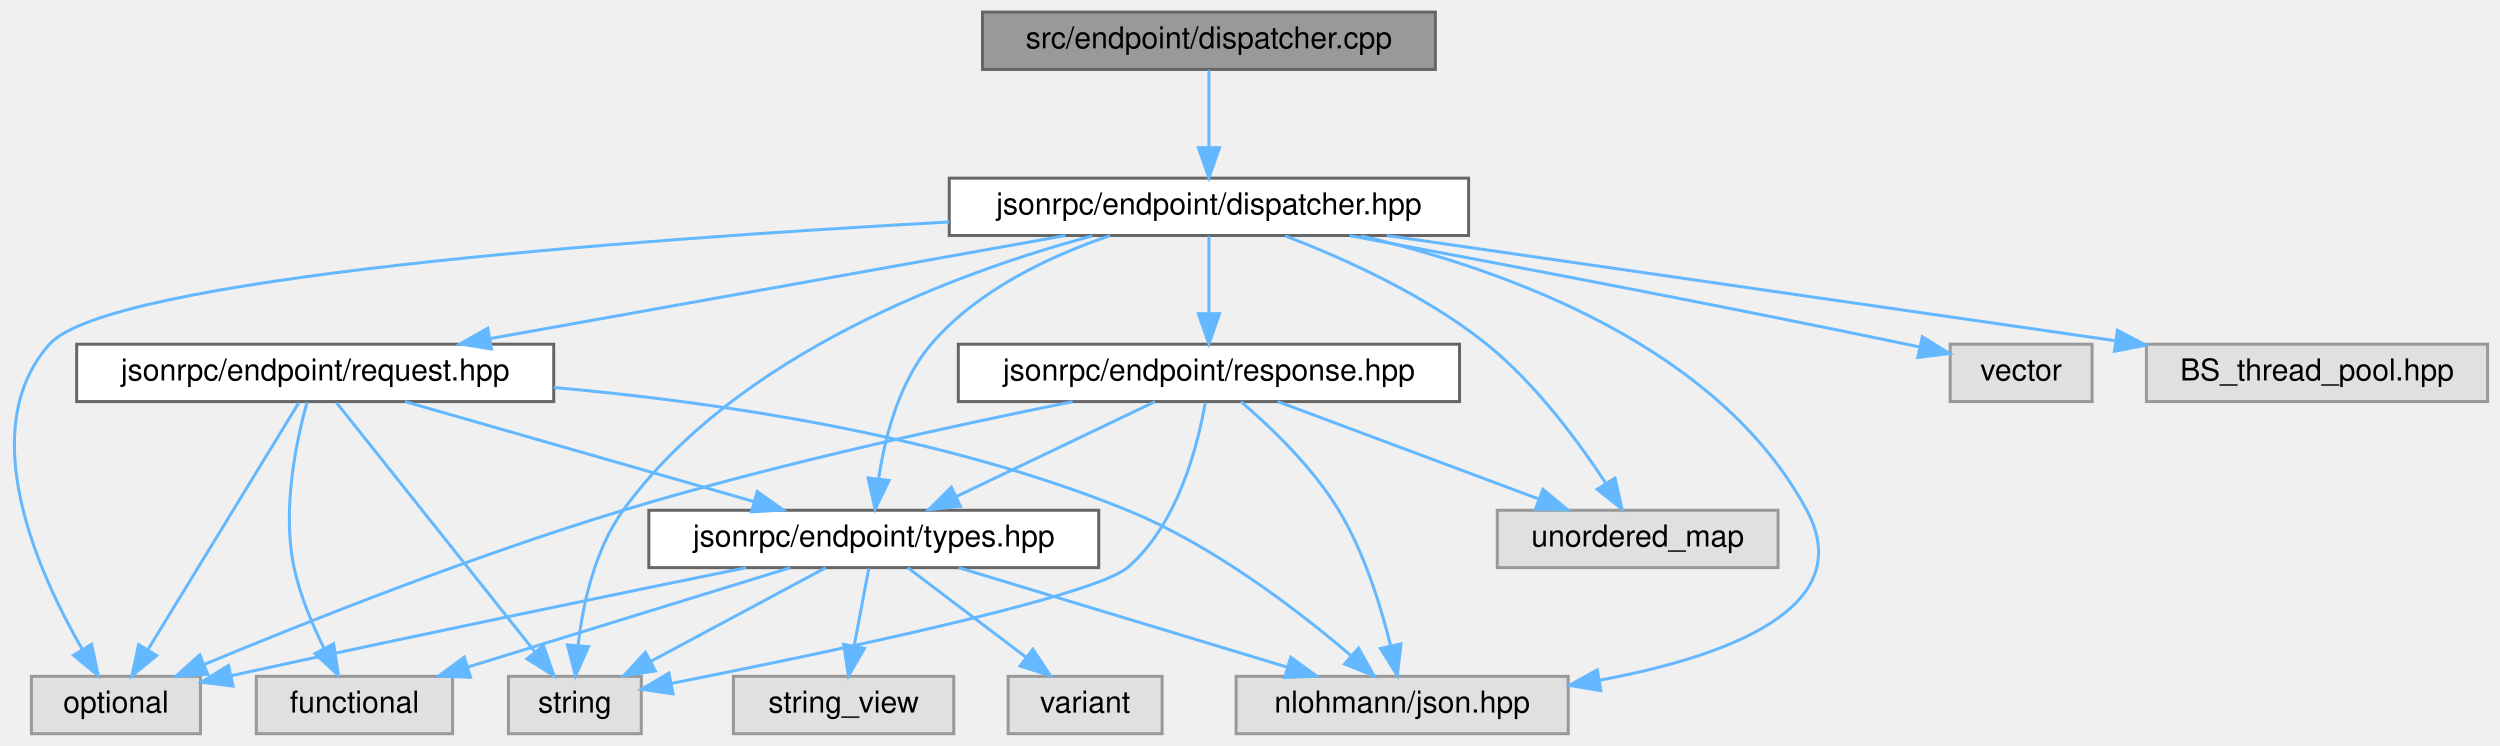
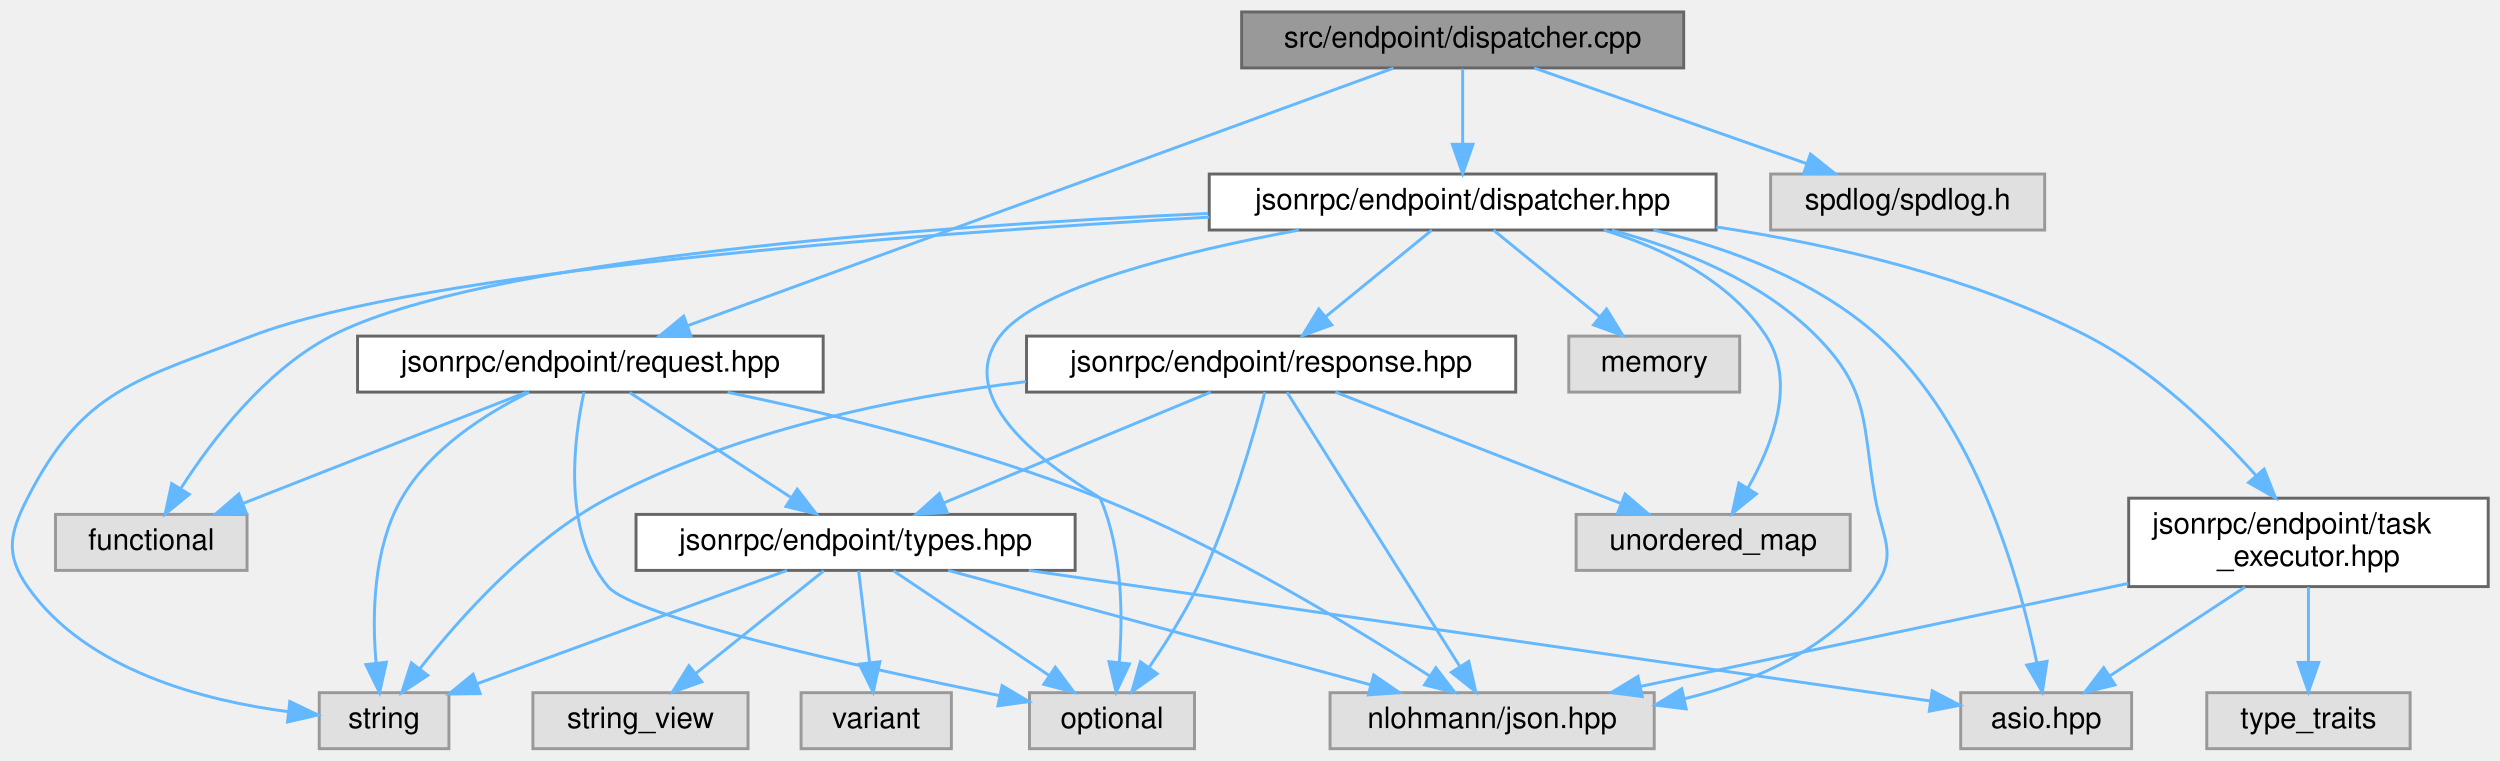
- <svg xmlns="http://www.w3.org/2000/svg" xmlns:xlink="http://www.w3.org/1999/xlink" width="828pt" height="247pt" viewBox="0.00 0.00 827.79 247.00">
-   <g id="graph0" class="graph" transform="scale(1 1) rotate(0) translate(4 243)">
+ <svg xmlns="http://www.w3.org/2000/svg" xmlns:xlink="http://www.w3.org/1999/xlink" width="848pt" height="258pt" viewBox="0.00 0.00 848.33 258.00">
+   <g id="graph0" class="graph" transform="scale(1 1) rotate(0) translate(4 254)">
    <g id="Node000001" class="node">
      <g id="a_Node000001">
        <a xlink:title=" ">
-           <polygon fill="#999999" stroke="#666666" points="471.29,-239 321.29,-239 321.29,-220 471.29,-220 471.29,-239" />
-           <text text-anchor="middle" x="396.29" y="-227" font-family="Helvetica,sans-Serif" font-size="10.00">src/endpoint/dispatcher.cpp</text>
+           <polygon fill="#999999" stroke="#666666" points="567.33,-250 417.33,-250 417.33,-231 567.33,-231 567.33,-250" />
+           <text text-anchor="middle" x="492.33" y="-238" font-family="Helvetica,sans-Serif" font-size="10.00">src/endpoint/dispatcher.cpp</text>
        </a>
      </g>
    </g>
    <g id="Node000002" class="node">
      <g id="a_Node000002">
        <a xlink:href="dispatcher_8hpp.html" target="_top" xlink:title=" ">
-           <polygon fill="white" stroke="#666666" points="482.29,-184 310.29,-184 310.29,-165 482.29,-165 482.29,-184" />
-           <text text-anchor="middle" x="396.29" y="-172" font-family="Helvetica,sans-Serif" font-size="10.00">jsonrpc/endpoint/dispatcher.hpp</text>
+           <polygon fill="white" stroke="#666666" points="578.33,-195 406.33,-195 406.33,-176 578.33,-176 578.33,-195" />
+           <text text-anchor="middle" x="492.33" y="-183" font-family="Helvetica,sans-Serif" font-size="10.00">jsonrpc/endpoint/dispatcher.hpp</text>
        </a>
      </g>
    </g>
    <g id="edge1_Node000001_Node000002" class="edge">
      <g id="a_edge1_Node000001_Node000002">
        <a xlink:title=" ">
-           <path fill="none" stroke="#63b8ff" d="M396.29,-219.75C396.29,-212.8 396.29,-202.85 396.29,-194.13" />
-           <polygon fill="#63b8ff" stroke="#63b8ff" points="399.79,-194.09 396.29,-184.09 392.79,-194.09 399.79,-194.09" />
+           <path fill="none" stroke="#63b8ff" d="M492.33,-230.75C492.33,-223.8 492.33,-213.85 492.33,-205.13" />
+           <polygon fill="#63b8ff" stroke="#63b8ff" points="495.83,-205.09 492.33,-195.09 488.83,-205.09 495.83,-205.09" />
+         </a>
+       </g>
+     </g>
+     <g id="Node000016" class="node">
+       <g id="a_Node000016">
+         <a xlink:href="request_8hpp.html" target="_top" xlink:title=" ">
+           <polygon fill="white" stroke="#666666" points="275.33,-140 117.33,-140 117.33,-121 275.33,-121 275.33,-140" />
+           <text text-anchor="middle" x="196.33" y="-128" font-family="Helvetica,sans-Serif" font-size="10.00">jsonrpc/endpoint/request.hpp</text>
+         </a>
+       </g>
+     </g>
+     <g id="edge25_Node000001_Node000016" class="edge">
+       <g id="a_edge25_Node000001_Node000016">
+         <a xlink:title=" ">
+           <path fill="none" stroke="#63b8ff" d="M468.86,-230.94C416.4,-211.79 289.54,-165.51 229.24,-143.51" />
+           <polygon fill="#63b8ff" stroke="#63b8ff" points="230.4,-140.21 219.81,-140.07 228,-146.78 230.4,-140.21" />
+         </a>
+       </g>
+     </g>
+     <g id="Node000017" class="node">
+       <g id="a_Node000017">
+         <a xlink:title=" ">
+           <polygon fill="#e0e0e0" stroke="#999999" points="689.83,-195 596.83,-195 596.83,-176 689.83,-176 689.83,-195" />
+           <text text-anchor="middle" x="643.33" y="-183" font-family="Helvetica,sans-Serif" font-size="10.00">spdlog/spdlog.h</text>
+         </a>
+       </g>
+     </g>
+     <g id="edge31_Node000001_Node000017" class="edge">
+       <g id="a_edge31_Node000001_Node000017">
+         <a xlink:title=" ">
+           <path fill="none" stroke="#63b8ff" d="M516.59,-230.98C541.65,-222.19 580.96,-208.39 609.16,-198.49" />
+           <polygon fill="#63b8ff" stroke="#63b8ff" points="610.35,-201.78 618.63,-195.17 608.03,-195.18 610.35,-201.78" />
        </a>
      </g>
    </g>
    <g id="Node000003" class="node">
      <g id="a_Node000003">
        <a xlink:title=" ">
-           <polygon fill="#e0e0e0" stroke="#999999" points="62.29,-19 6.29,-19 6.29,0 62.29,0 62.29,-19" />
-           <text text-anchor="middle" x="34.29" y="-7" font-family="Helvetica,sans-Serif" font-size="10.00">optional</text>
+           <polygon fill="#e0e0e0" stroke="#999999" points="79.83,-79.5 14.83,-79.5 14.83,-60.5 79.83,-60.5 79.83,-79.5" />
+           <text text-anchor="middle" x="47.33" y="-67.5" font-family="Helvetica,sans-Serif" font-size="10.00">functional</text>
        </a>
      </g>
    </g>
    <g id="edge2_Node000002_Node000003" class="edge">
      <g id="a_edge2_Node000002_Node000003">
        <a xlink:title=" ">
-           <path fill="none" stroke="#63b8ff" d="M310.23,-169.49C203.11,-163.6 31.76,-150.86 12.29,-129 -12.89,-100.74 8.5,-53.25 23.22,-27.82" />
-           <polygon fill="#63b8ff" stroke="#63b8ff" points="26.23,-29.6 28.42,-19.24 20.24,-25.97 26.23,-29.6" />
+           <path fill="none" stroke="#63b8ff" d="M405.98,-181.63C308.96,-177.17 158.45,-166.17 108.33,-140 85.82,-128.25 67.76,-104.52 57.29,-88.2" />
+           <polygon fill="#63b8ff" stroke="#63b8ff" points="60.24,-86.3 52.03,-79.59 54.26,-89.95 60.24,-86.3" />
        </a>
      </g>
    </g>
    <g id="Node000004" class="node">
      <g id="a_Node000004">
        <a xlink:title=" ">
-           <polygon fill="#e0e0e0" stroke="#999999" points="208.29,-19 164.29,-19 164.29,0 208.29,0 208.29,-19" />
-           <text text-anchor="middle" x="186.29" y="-7" font-family="Helvetica,sans-Serif" font-size="10.00">string</text>
+           <polygon fill="#e0e0e0" stroke="#999999" points="586.33,-140 528.33,-140 528.33,-121 586.33,-121 586.33,-140" />
+           <text text-anchor="middle" x="557.33" y="-128" font-family="Helvetica,sans-Serif" font-size="10.00">memory</text>
        </a>
      </g>
    </g>
    <g id="edge3_Node000002_Node000004" class="edge">
      <g id="a_edge3_Node000002_Node000004">
        <a xlink:title=" ">
-           <path fill="none" stroke="#63b8ff" d="M357.7,-164.89C312.77,-152.73 239.93,-125.96 202.29,-74 192.81,-60.91 188.92,-42.77 187.34,-29.23" />
-           <polygon fill="#63b8ff" stroke="#63b8ff" points="190.82,-28.82 186.48,-19.15 183.84,-29.41 190.82,-28.82" />
+           <path fill="none" stroke="#63b8ff" d="M502.77,-175.98C512.48,-168.07 527.15,-156.11 538.83,-146.58" />
+           <polygon fill="#63b8ff" stroke="#63b8ff" points="541.16,-149.2 546.7,-140.17 536.74,-143.78 541.16,-149.2" />
        </a>
      </g>
    </g>
    <g id="Node000005" class="node">
      <g id="a_Node000005">
        <a xlink:title=" ">
-           <polygon fill="#e0e0e0" stroke="#999999" points="584.79,-74 491.79,-74 491.79,-55 584.79,-55 584.79,-74" />
-           <text text-anchor="middle" x="538.29" y="-62" font-family="Helvetica,sans-Serif" font-size="10.00">unordered_map</text>
+           <polygon fill="#e0e0e0" stroke="#999999" points="401.33,-19 345.33,-19 345.33,0 401.33,0 401.33,-19" />
+           <text text-anchor="middle" x="373.33" y="-7" font-family="Helvetica,sans-Serif" font-size="10.00">optional</text>
        </a>
      </g>
    </g>
    <g id="edge4_Node000002_Node000005" class="edge">
      <g id="a_edge4_Node000002_Node000005">
        <a xlink:title=" ">
-           <path fill="none" stroke="#63b8ff" d="M421.47,-164.9C441.02,-157.42 468.1,-145.23 488.29,-129 504.46,-116 518.63,-96.83 527.72,-82.96" />
-           <polygon fill="#63b8ff" stroke="#63b8ff" points="530.78,-84.66 533.16,-74.34 524.86,-80.93 530.78,-84.66" />
+           <path fill="none" stroke="#63b8ff" d="M436.78,-175.97C396.78,-168.57 347.76,-156.44 335.33,-140 315.54,-113.82 368.89,-86.02 369.33,-85 376.97,-67.18 377.05,-44.73 375.79,-29.16" />
+           <polygon fill="#63b8ff" stroke="#63b8ff" points="379.27,-28.77 374.73,-19.2 372.31,-29.51 379.27,-28.77" />
        </a>
      </g>
    </g>
    <g id="Node000006" class="node">
      <g id="a_Node000006">
        <a xlink:title=" ">
-           <polygon fill="#e0e0e0" stroke="#999999" points="688.79,-129 641.79,-129 641.79,-110 688.79,-110 688.79,-129" />
-           <text text-anchor="middle" x="665.29" y="-117" font-family="Helvetica,sans-Serif" font-size="10.00">vector</text>
+           <polygon fill="#e0e0e0" stroke="#999999" points="148.33,-19 104.33,-19 104.33,0 148.33,0 148.33,-19" />
+           <text text-anchor="middle" x="126.33" y="-7" font-family="Helvetica,sans-Serif" font-size="10.00">string</text>
        </a>
      </g>
    </g>
    <g id="edge5_Node000002_Node000006" class="edge">
      <g id="a_edge5_Node000002_Node000006">
        <a xlink:title=" ">
-           <path fill="none" stroke="#63b8ff" d="M442.83,-164.96C489.54,-156.28 563.51,-142.27 627.29,-129 628.74,-128.7 630.21,-128.39 631.71,-128.07" />
-           <polygon fill="#63b8ff" stroke="#63b8ff" points="632.57,-131.46 641.6,-125.91 631.08,-124.62 632.57,-131.46" />
+           <path fill="none" stroke="#63b8ff" d="M406.33,-180.38C303.71,-174.56 138.77,-162.09 81.33,-140 42.41,-125.03 24.29,-122.13 5.33,-85 -0.73,-73.13 -2.3,-65.93 5.33,-55 25.18,-26.55 65.34,-16.24 93.94,-12.53" />
+           <polygon fill="#63b8ff" stroke="#63b8ff" points="94.34,-16.01 103.9,-11.44 93.58,-9.05 94.34,-16.01" />
        </a>
      </g>
    </g>
    <g id="Node000007" class="node">
      <g id="a_Node000007">
        <a xlink:title=" ">
-           <polygon fill="#e0e0e0" stroke="#999999" points="819.79,-129 706.79,-129 706.79,-110 819.79,-110 819.79,-129" />
-           <text text-anchor="middle" x="763.29" y="-117" font-family="Helvetica,sans-Serif" font-size="10.00">BS_thread_pool.hpp</text>
+           <polygon fill="#e0e0e0" stroke="#999999" points="623.83,-79.5 530.83,-79.5 530.83,-60.5 623.83,-60.5 623.83,-79.5" />
+           <text text-anchor="middle" x="577.33" y="-67.5" font-family="Helvetica,sans-Serif" font-size="10.00">unordered_map</text>
        </a>
      </g>
    </g>
    <g id="edge6_Node000002_Node000007" class="edge">
      <g id="a_edge6_Node000002_Node000007">
        <a xlink:title=" ">
-           <path fill="none" stroke="#63b8ff" d="M455.25,-164.98C521.07,-155.48 627.36,-140.13 696.27,-130.18" />
-           <polygon fill="#63b8ff" stroke="#63b8ff" points="697.18,-133.58 706.58,-128.69 696.18,-126.65 697.18,-133.58" />
+           <path fill="none" stroke="#63b8ff" d="M540.18,-175.99C560.8,-169.7 582.97,-158.8 595.33,-140 605.59,-124.38 597.5,-103.2 589.12,-88.44" />
+           <polygon fill="#63b8ff" stroke="#63b8ff" points="592.01,-86.45 583.77,-79.79 586.06,-90.13 592.01,-86.45" />
        </a>
      </g>
    </g>
    <g id="Node000008" class="node">
      <g id="a_Node000008">
        <a xlink:title=" ">
-           <polygon fill="#e0e0e0" stroke="#999999" points="515.29,-19 405.29,-19 405.29,0 515.29,0 515.29,-19" />
-           <text text-anchor="middle" x="460.29" y="-7" font-family="Helvetica,sans-Serif" font-size="10.00">nlohmann/json.hpp</text>
+           <polygon fill="#e0e0e0" stroke="#999999" points="719.33,-19 661.33,-19 661.33,0 719.33,0 719.33,-19" />
+           <text text-anchor="middle" x="690.33" y="-7" font-family="Helvetica,sans-Serif" font-size="10.00">asio.hpp</text>
        </a>
      </g>
    </g>
    <g id="edge7_Node000002_Node000008" class="edge">
      <g id="a_edge7_Node000002_Node000008">
        <a xlink:title=" ">
-           <path fill="none" stroke="#63b8ff" d="M446.65,-164.9C495.1,-153.54 565.17,-128.23 594.29,-74 611.71,-41.56 567.83,-25.55 525.72,-17.73" />
-           <polygon fill="#63b8ff" stroke="#63b8ff" points="526.1,-14.25 515.65,-16.01 524.92,-21.15 526.1,-14.25" />
+           <path fill="none" stroke="#63b8ff" d="M557.09,-175.98C583.32,-169.72 612.31,-158.85 633.33,-140 666.61,-110.17 681.37,-57.33 687.13,-29.26" />
+           <polygon fill="#63b8ff" stroke="#63b8ff" points="690.62,-29.66 689.03,-19.19 683.74,-28.37 690.62,-29.66" />
        </a>
      </g>
    </g>
    <g id="Node000009" class="node">
      <g id="a_Node000009">
-         <a xlink:href="request_8hpp.html" target="_top" xlink:title=" ">
-           <polygon fill="white" stroke="#666666" points="179.29,-129 21.29,-129 21.29,-110 179.29,-110 179.29,-129" />
-           <text text-anchor="middle" x="100.29" y="-117" font-family="Helvetica,sans-Serif" font-size="10.00">jsonrpc/endpoint/request.hpp</text>
+         <a xlink:title=" ">
+           <polygon fill="#e0e0e0" stroke="#999999" points="557.33,-19 447.33,-19 447.33,0 557.33,0 557.33,-19" />
+           <text text-anchor="middle" x="502.33" y="-7" font-family="Helvetica,sans-Serif" font-size="10.00">nlohmann/json.hpp</text>
        </a>
      </g>
    </g>
    <g id="edge8_Node000002_Node000009" class="edge">
      <g id="a_edge8_Node000002_Node000009">
        <a xlink:title=" ">
-           <path fill="none" stroke="#63b8ff" d="M348.73,-164.98C296.88,-155.7 213.9,-140.84 158.27,-130.88" />
-           <polygon fill="#63b8ff" stroke="#63b8ff" points="158.68,-127.4 148.22,-129.08 157.45,-134.29 158.68,-127.4" />
+           <path fill="none" stroke="#63b8ff" d="M542.94,-175.94C566.68,-169.6 593.77,-158.68 612.33,-140 630.66,-121.55 627.82,-110.62 632.33,-85 634.64,-71.87 640.08,-65.85 632.33,-55 617.4,-34.1 592.03,-22.91 567.65,-16.96" />
+           <polygon fill="#63b8ff" stroke="#63b8ff" points="568.17,-13.49 557.66,-14.79 566.68,-20.33 568.17,-13.49" />
+         </a>
+       </g>
+     </g>
+     <g id="Node000010" class="node">
+       <g id="a_Node000010">
+         <a xlink:href="response_8hpp.html" target="_top" xlink:title=" ">
+           <polygon fill="white" stroke="#666666" points="510.33,-140 344.33,-140 344.33,-121 510.33,-121 510.33,-140" />
+           <text text-anchor="middle" x="427.33" y="-128" font-family="Helvetica,sans-Serif" font-size="10.00">jsonrpc/endpoint/response.hpp</text>
+         </a>
+       </g>
+     </g>
+     <g id="edge9_Node000002_Node000010" class="edge">
+       <g id="a_edge9_Node000002_Node000010">
+         <a xlink:title=" ">
+           <path fill="none" stroke="#63b8ff" d="M481.89,-175.98C472.18,-168.07 457.52,-156.11 445.83,-146.58" />
+           <polygon fill="#63b8ff" stroke="#63b8ff" points="447.93,-143.78 437.96,-140.17 443.5,-149.2 447.93,-143.78" />
+         </a>
+       </g>
+     </g>
+     <g id="Node000014" class="node">
+       <g id="a_Node000014">
+         <a xlink:href="task__executor_8hpp.html" target="_top" xlink:title=" ">
+           <polygon fill="white" stroke="#666666" points="840.33,-85 718.33,-85 718.33,-55 840.33,-55 840.33,-85" />
+           <text text-anchor="start" x="726.33" y="-73" font-family="Helvetica,sans-Serif" font-size="10.00">jsonrpc/endpoint/task</text>
+           <text text-anchor="middle" x="779.33" y="-62" font-family="Helvetica,sans-Serif" font-size="10.00">_executor.hpp</text>
+         </a>
+       </g>
+     </g>
+     <g id="edge21_Node000002_Node000014" class="edge">
+       <g id="a_edge21_Node000002_Node000014">
+         <a xlink:title=" ">
+           <path fill="none" stroke="#63b8ff" d="M578.39,-177.04C618.38,-170.97 665.54,-159.96 704.33,-140 726.84,-128.42 747.61,-108.23 761.56,-92.68" />
+           <polygon fill="#63b8ff" stroke="#63b8ff" points="764.29,-94.88 768.21,-85.03 759,-90.28 764.29,-94.88" />
+         </a>
+       </g>
+     </g>
+     <g id="edge10_Node000010_Node000005" class="edge">
+       <g id="a_edge10_Node000010_Node000005">
+         <a xlink:title=" ">
+           <path fill="none" stroke="#63b8ff" d="M425.22,-120.96C421.57,-106.82 413.38,-77.84 402.33,-55 397.72,-45.47 391.41,-35.54 385.86,-27.48" />
+           <polygon fill="#63b8ff" stroke="#63b8ff" points="388.69,-25.42 380.04,-19.31 382.98,-29.48 388.69,-25.42" />
+         </a>
+       </g>
+     </g>
+     <g id="edge11_Node000010_Node000006" class="edge">
+       <g id="a_edge11_Node000010_Node000006">
+         <a xlink:title=" ">
+           <path fill="none" stroke="#63b8ff" d="M344.13,-124.55C299.94,-119.15 245.92,-107.99 202.33,-85 175.61,-70.91 152.02,-44.43 138.46,-27.13" />
+           <polygon fill="#63b8ff" stroke="#63b8ff" points="141.15,-24.89 132.32,-19.04 135.58,-29.12 141.15,-24.89" />
+         </a>
+       </g>
+     </g>
+     <g id="edge12_Node000010_Node000007" class="edge">
+       <g id="a_edge12_Node000010_Node000007">
+         <a xlink:title=" ">
+           <path fill="none" stroke="#63b8ff" d="M449.14,-120.99C474.58,-111.07 516.84,-94.59 545.84,-83.28" />
+           <polygon fill="#63b8ff" stroke="#63b8ff" points="547.45,-86.41 555.49,-79.52 544.9,-79.89 547.45,-86.41" />
+         </a>
+       </g>
+     </g>
+     <g id="edge13_Node000010_Node000009" class="edge">
+       <g id="a_edge13_Node000010_Node000009">
+         <a xlink:title=" ">
+           <path fill="none" stroke="#63b8ff" d="M432.72,-120.94C444.94,-101.57 474.9,-54.02 491.25,-28.08" />
+           <polygon fill="#63b8ff" stroke="#63b8ff" points="494.41,-29.63 496.78,-19.3 488.49,-25.9 494.41,-29.63" />
        </a>
      </g>
    </g>
    <g id="Node000011" class="node">
      <g id="a_Node000011">
        <a xlink:href="types_8hpp.html" target="_top" xlink:title=" ">
-           <polygon fill="white" stroke="#666666" points="359.79,-74 210.79,-74 210.79,-55 359.79,-55 359.79,-74" />
-           <text text-anchor="middle" x="285.29" y="-62" font-family="Helvetica,sans-Serif" font-size="10.00">jsonrpc/endpoint/types.hpp</text>
-         </a>
-       </g>
-     </g>
-     <g id="edge26_Node000002_Node000011" class="edge">
-       <g id="a_edge26_Node000002_Node000011">
-         <a xlink:title=" ">
-           <path fill="none" stroke="#63b8ff" d="M363.58,-164.99C343.82,-158.27 319.59,-146.96 304.29,-129 293.68,-116.54 288.99,-98.34 286.93,-84.61" />
-           <polygon fill="#63b8ff" stroke="#63b8ff" points="290.36,-83.88 285.73,-74.35 283.41,-84.69 290.36,-83.88" />
-         </a>
-       </g>
-     </g>
-     <g id="Node000014" class="node">
-       <g id="a_Node000014">
-         <a xlink:href="response_8hpp.html" target="_top" xlink:title=" ">
-           <polygon fill="white" stroke="#666666" points="479.29,-129 313.29,-129 313.29,-110 479.29,-110 479.29,-129" />
-           <text text-anchor="middle" x="396.29" y="-117" font-family="Helvetica,sans-Serif" font-size="10.00">jsonrpc/endpoint/response.hpp</text>
-         </a>
-       </g>
-     </g>
-     <g id="edge20_Node000002_Node000014" class="edge">
-       <g id="a_edge20_Node000002_Node000014">
-         <a xlink:title=" ">
-           <path fill="none" stroke="#63b8ff" d="M396.29,-164.75C396.29,-157.8 396.29,-147.85 396.29,-139.13" />
-           <polygon fill="#63b8ff" stroke="#63b8ff" points="399.79,-139.09 396.29,-129.09 392.79,-139.09 399.79,-139.09" />
-         </a>
-       </g>
-     </g>
-     <g id="edge10_Node000009_Node000003" class="edge">
-       <g id="a_edge10_Node000009_Node000003">
-         <a xlink:title=" ">
-           <path fill="none" stroke="#63b8ff" d="M94.89,-109.66C83.96,-91.77 59.04,-51 44.8,-27.69" />
-           <polygon fill="#63b8ff" stroke="#63b8ff" points="47.78,-25.87 39.58,-19.16 41.81,-29.52 47.78,-25.87" />
-         </a>
-       </g>
-     </g>
-     <g id="edge11_Node000009_Node000004" class="edge">
-       <g id="a_edge11_Node000009_Node000004">
-         <a xlink:title=" ">
-           <path fill="none" stroke="#63b8ff" d="M107.33,-109.66C121.7,-91.61 154.61,-50.28 173.09,-27.08" />
-           <polygon fill="#63b8ff" stroke="#63b8ff" points="175.9,-29.16 179.39,-19.16 170.43,-24.8 175.9,-29.16" />
-         </a>
-       </g>
-     </g>
-     <g id="edge12_Node000009_Node000008" class="edge">
-       <g id="a_edge12_Node000009_Node000008">
-         <a xlink:title=" ">
-           <path fill="none" stroke="#63b8ff" d="M179.31,-114.66C234.28,-109.8 308.35,-98.81 369.29,-74 397.81,-62.39 426.19,-40.52 443.49,-25.73" />
-           <polygon fill="#63b8ff" stroke="#63b8ff" points="445.83,-28.34 451.04,-19.12 441.21,-23.07 445.83,-28.34" />
-         </a>
-       </g>
-     </g>
-     <g id="Node000010" class="node">
-       <g id="a_Node000010">
-         <a xlink:title=" ">
-           <polygon fill="#e0e0e0" stroke="#999999" points="145.79,-19 80.79,-19 80.79,0 145.79,0 145.79,-19" />
-           <text text-anchor="middle" x="113.29" y="-7" font-family="Helvetica,sans-Serif" font-size="10.00">functional</text>
-         </a>
-       </g>
-     </g>
-     <g id="edge9_Node000009_Node000010" class="edge">
-       <g id="a_edge9_Node000009_Node000010">
-         <a xlink:title=" ">
-           <path fill="none" stroke="#63b8ff" d="M97.58,-109.78C94.15,-97.46 89.15,-74.3 93.29,-55 95.26,-45.8 99.29,-36.2 103.22,-28.29" />
-           <polygon fill="#63b8ff" stroke="#63b8ff" points="106.38,-29.79 107.97,-19.32 100.2,-26.51 106.38,-29.79" />
-         </a>
-       </g>
-     </g>
-     <g id="edge13_Node000009_Node000011" class="edge">
-       <g id="a_edge13_Node000009_Node000011">
-         <a xlink:title=" ">
-           <path fill="none" stroke="#63b8ff" d="M130.01,-109.98C161.34,-101.01 210.86,-86.82 245.53,-76.89" />
-           <polygon fill="#63b8ff" stroke="#63b8ff" points="246.68,-80.2 255.33,-74.08 244.76,-73.47 246.68,-80.2" />
-         </a>
-       </g>
-     </g>
-     <g id="edge15_Node000011_Node000003" class="edge">
-       <g id="a_edge15_Node000011_Node000003">
-         <a xlink:title=" ">
-           <path fill="none" stroke="#63b8ff" d="M243.01,-54.98C201.91,-46.63 137.46,-33.39 72.55,-19.24" />
-           <polygon fill="#63b8ff" stroke="#63b8ff" points="73.07,-15.77 62.56,-17.06 71.58,-22.61 73.07,-15.77" />
-         </a>
-       </g>
-     </g>
-     <g id="edge16_Node000011_Node000004" class="edge">
-       <g id="a_edge16_Node000011_Node000004">
-         <a xlink:title=" ">
-           <path fill="none" stroke="#63b8ff" d="M269.38,-54.98C253.74,-46.61 229.63,-33.7 211.4,-23.95" />
-           <polygon fill="#63b8ff" stroke="#63b8ff" points="212.95,-20.8 202.48,-19.17 209.65,-26.98 212.95,-20.8" />
+           <polygon fill="white" stroke="#666666" points="360.83,-79.5 211.83,-79.5 211.83,-60.5 360.83,-60.5 360.83,-79.5" />
+           <text text-anchor="middle" x="286.33" y="-67.5" font-family="Helvetica,sans-Serif" font-size="10.00">jsonrpc/endpoint/types.hpp</text>
+         </a>
+       </g>
+     </g>
+     <g id="edge14_Node000010_Node000011" class="edge">
+       <g id="a_edge14_Node000010_Node000011">
+         <a xlink:title=" ">
+           <path fill="none" stroke="#63b8ff" d="M406.83,-120.99C383.02,-111.12 343.54,-94.73 316.29,-83.43" />
+           <polygon fill="#63b8ff" stroke="#63b8ff" points="317.44,-80.12 306.86,-79.52 314.75,-86.58 317.44,-80.12" />
+         </a>
+       </g>
+     </g>
+     <g id="edge15_Node000011_Node000005" class="edge">
+       <g id="a_edge15_Node000011_Node000005">
+         <a xlink:title=" ">
+           <path fill="none" stroke="#63b8ff" d="M299.17,-60.37C313.05,-51.04 335.4,-36.01 351.94,-24.88" />
+           <polygon fill="#63b8ff" stroke="#63b8ff" points="354.1,-27.65 360.44,-19.17 350.19,-21.84 354.1,-27.65" />
+         </a>
+       </g>
+     </g>
+     <g id="edge16_Node000011_Node000006" class="edge">
+       <g id="a_edge16_Node000011_Node000006">
+         <a xlink:title=" ">
+           <path fill="none" stroke="#63b8ff" d="M263.07,-60.49C235.3,-50.34 188.76,-33.32 157.8,-22.01" />
+           <polygon fill="#63b8ff" stroke="#63b8ff" points="158.93,-18.69 148.34,-18.55 156.53,-25.27 158.93,-18.69" />
        </a>
      </g>
    </g>
    <g id="edge19_Node000011_Node000008" class="edge">
      <g id="a_edge19_Node000011_Node000008">
        <a xlink:title=" ">
-           <path fill="none" stroke="#63b8ff" d="M313.41,-54.98C342.91,-46.05 389.48,-31.94 422.26,-22.02" />
-           <polygon fill="#63b8ff" stroke="#63b8ff" points="423.4,-25.33 431.95,-19.08 421.37,-18.63 423.4,-25.33" />
-         </a>
-       </g>
-     </g>
-     <g id="edge14_Node000011_Node000010" class="edge">
-       <g id="a_edge14_Node000011_Node000010">
-         <a xlink:title=" ">
-           <path fill="none" stroke="#63b8ff" d="M257.65,-54.98C228.78,-46.09 183.28,-32.07 151.09,-22.15" />
-           <polygon fill="#63b8ff" stroke="#63b8ff" points="151.73,-18.68 141.14,-19.08 149.67,-25.37 151.73,-18.68" />
+           <path fill="none" stroke="#63b8ff" d="M345.08,-60.49C428.72,-48.38 579.88,-26.49 651.14,-16.17" />
+           <polygon fill="#63b8ff" stroke="#63b8ff" points="651.66,-19.64 661.06,-14.74 650.66,-12.71 651.66,-19.64" />
+         </a>
+       </g>
+     </g>
+     <g id="edge20_Node000011_Node000009" class="edge">
+       <g id="a_edge20_Node000011_Node000009">
+         <a xlink:title=" ">
+           <path fill="none" stroke="#63b8ff" d="M317.74,-60.49C355.57,-50.25 419.24,-33 461.02,-21.69" />
+           <polygon fill="#63b8ff" stroke="#63b8ff" points="462.15,-25.01 470.88,-19.02 460.32,-18.25 462.15,-25.01" />
        </a>
      </g>
    </g>
    <g id="Node000012" class="node">
      <g id="a_Node000012">
        <a xlink:title=" ">
-           <polygon fill="#e0e0e0" stroke="#999999" points="311.79,-19 238.79,-19 238.79,0 311.79,0 311.79,-19" />
-           <text text-anchor="middle" x="275.29" y="-7" font-family="Helvetica,sans-Serif" font-size="10.00">string_view</text>
+           <polygon fill="#e0e0e0" stroke="#999999" points="249.83,-19 176.83,-19 176.83,0 249.83,0 249.83,-19" />
+           <text text-anchor="middle" x="213.33" y="-7" font-family="Helvetica,sans-Serif" font-size="10.00">string_view</text>
        </a>
      </g>
    </g>
    <g id="edge17_Node000011_Node000012" class="edge">
      <g id="a_edge17_Node000011_Node000012">
        <a xlink:title=" ">
-           <path fill="none" stroke="#63b8ff" d="M283.64,-54.75C282.33,-47.8 280.45,-37.85 278.8,-29.13" />
-           <polygon fill="#63b8ff" stroke="#63b8ff" points="282.2,-28.27 276.91,-19.09 275.32,-29.56 282.2,-28.27" />
+           <path fill="none" stroke="#63b8ff" d="M275.56,-60.37C264.13,-51.21 245.85,-36.56 232.06,-25.51" />
+           <polygon fill="#63b8ff" stroke="#63b8ff" points="234.14,-22.69 224.15,-19.17 229.76,-28.15 234.14,-22.69" />
        </a>
      </g>
    </g>
    <g id="Node000013" class="node">
      <g id="a_Node000013">
        <a xlink:title=" ">
-           <polygon fill="#e0e0e0" stroke="#999999" points="380.79,-19 329.79,-19 329.79,0 380.79,0 380.79,-19" />
-           <text text-anchor="middle" x="355.29" y="-7" font-family="Helvetica,sans-Serif" font-size="10.00">variant</text>
+           <polygon fill="#e0e0e0" stroke="#999999" points="318.83,-19 267.83,-19 267.83,0 318.83,0 318.83,-19" />
+           <text text-anchor="middle" x="293.33" y="-7" font-family="Helvetica,sans-Serif" font-size="10.00">variant</text>
        </a>
      </g>
    </g>
    <g id="edge18_Node000011_Node000013" class="edge">
      <g id="a_edge18_Node000011_Node000013">
        <a xlink:title=" ">
-           <path fill="none" stroke="#63b8ff" d="M296.54,-54.98C307.09,-47 323.09,-34.88 335.73,-25.31" />
-           <polygon fill="#63b8ff" stroke="#63b8ff" points="337.98,-28 343.84,-19.17 333.75,-22.42 337.98,-28" />
-         </a>
-       </g>
-     </g>
-     <g id="edge21_Node000014_Node000003" class="edge">
-       <g id="a_edge21_Node000014_Node000003">
-         <a xlink:title=" ">
-           <path fill="none" stroke="#63b8ff" d="M351.14,-109.96C311.53,-102.03 252.57,-89.19 202.29,-74 152.79,-59.04 96.92,-36.82 63.7,-23.01" />
-           <polygon fill="#63b8ff" stroke="#63b8ff" points="64.73,-19.65 54.16,-19.02 62.03,-26.11 64.73,-19.65" />
-         </a>
-       </g>
-     </g>
-     <g id="edge22_Node000014_Node000004" class="edge">
-       <g id="a_edge22_Node000014_Node000004">
-         <a xlink:title=" ">
-           <path fill="none" stroke="#63b8ff" d="M395.07,-109.64C392.69,-95.83 386.1,-69.26 369.29,-55 357.77,-45.22 267.47,-26.36 218.17,-16.64" />
-           <polygon fill="#63b8ff" stroke="#63b8ff" points="218.8,-13.19 208.31,-14.71 217.45,-20.06 218.8,-13.19" />
-         </a>
-       </g>
-     </g>
-     <g id="edge23_Node000014_Node000005" class="edge">
-       <g id="a_edge23_Node000014_Node000005">
-         <a xlink:title=" ">
-           <path fill="none" stroke="#63b8ff" d="M419.1,-109.98C442.46,-101.27 478.99,-87.63 505.46,-77.75" />
-           <polygon fill="#63b8ff" stroke="#63b8ff" points="506.91,-80.95 515.06,-74.17 504.47,-74.39 506.91,-80.95" />
-         </a>
-       </g>
-     </g>
-     <g id="edge24_Node000014_Node000008" class="edge">
-       <g id="a_edge24_Node000014_Node000008">
-         <a xlink:title=" ">
-           <path fill="none" stroke="#63b8ff" d="M406.88,-110C416.55,-101.73 430.62,-88.34 439.29,-74 447.74,-60.03 453.24,-42.24 456.49,-29.05" />
-           <polygon fill="#63b8ff" stroke="#63b8ff" points="459.91,-29.76 458.69,-19.24 453.08,-28.23 459.91,-29.76" />
-         </a>
-       </g>
-     </g>
-     <g id="edge25_Node000014_Node000011" class="edge">
-       <g id="a_edge25_Node000014_Node000011">
-         <a xlink:title=" ">
-           <path fill="none" stroke="#63b8ff" d="M378.45,-109.98C360.68,-101.5 333.14,-88.35 312.61,-78.54" />
-           <polygon fill="#63b8ff" stroke="#63b8ff" points="313.98,-75.32 303.45,-74.17 310.96,-81.64 313.98,-75.32" />
+           <path fill="none" stroke="#63b8ff" d="M287.36,-60.37C288.34,-52.25 289.82,-39.81 291.07,-29.39" />
+           <polygon fill="#63b8ff" stroke="#63b8ff" points="294.58,-29.51 292.29,-19.17 287.63,-28.68 294.58,-29.51" />
+         </a>
+       </g>
+     </g>
+     <g id="edge23_Node000014_Node000008" class="edge">
+       <g id="a_edge23_Node000014_Node000008">
+         <a xlink:title=" ">
+           <path fill="none" stroke="#63b8ff" d="M757.79,-54.84C743.86,-45.68 725.8,-33.82 711.88,-24.66" />
+           <polygon fill="#63b8ff" stroke="#63b8ff" points="713.69,-21.66 703.41,-19.09 709.84,-27.51 713.69,-21.66" />
+         </a>
+       </g>
+     </g>
+     <g id="edge24_Node000014_Node000009" class="edge">
+       <g id="a_edge24_Node000014_Node000009">
+         <a xlink:title=" ">
+           <path fill="none" stroke="#63b8ff" d="M718.2,-56.09C668.47,-45.59 599.16,-30.95 552.61,-21.12" />
+           <polygon fill="#63b8ff" stroke="#63b8ff" points="553.26,-17.68 542.75,-19.04 551.81,-24.53 553.26,-17.68" />
+         </a>
+       </g>
+     </g>
+     <g id="Node000015" class="node">
+       <g id="a_Node000015">
+         <a xlink:title=" ">
+           <polygon fill="#e0e0e0" stroke="#999999" points="813.83,-19 744.83,-19 744.83,0 813.83,0 813.83,-19" />
+           <text text-anchor="middle" x="779.33" y="-7" font-family="Helvetica,sans-Serif" font-size="10.00">type_traits</text>
+         </a>
+       </g>
+     </g>
+     <g id="edge22_Node000014_Node000015" class="edge">
+       <g id="a_edge22_Node000014_Node000015">
+         <a xlink:title=" ">
+           <path fill="none" stroke="#63b8ff" d="M779.33,-54.84C779.33,-47.21 779.33,-37.7 779.33,-29.45" />
+           <polygon fill="#63b8ff" stroke="#63b8ff" points="782.83,-29.27 779.33,-19.27 775.83,-29.27 782.83,-29.27" />
+         </a>
+       </g>
+     </g>
+     <g id="edge26_Node000016_Node000003" class="edge">
+       <g id="a_edge26_Node000016_Node000003">
+         <a xlink:title=" ">
+           <path fill="none" stroke="#63b8ff" d="M174.66,-120.99C149.39,-111.07 107.42,-94.59 78.61,-83.28" />
+           <polygon fill="#63b8ff" stroke="#63b8ff" points="79.61,-79.91 69.02,-79.52 77.05,-86.43 79.61,-79.91" />
+         </a>
+       </g>
+     </g>
+     <g id="edge27_Node000016_Node000005" class="edge">
+       <g id="a_edge27_Node000016_Node000005">
+         <a xlink:title=" ">
+           <path fill="none" stroke="#63b8ff" d="M194.16,-120.96C190.85,-105.77 186.48,-73.88 202.33,-55 210.94,-44.74 287.42,-27.76 335.14,-18.01" />
+           <polygon fill="#63b8ff" stroke="#63b8ff" points="336.03,-21.4 345.14,-15.99 334.64,-14.54 336.03,-21.4" />
+         </a>
+       </g>
+     </g>
+     <g id="edge28_Node000016_Node000006" class="edge">
+       <g id="a_edge28_Node000016_Node000006">
+         <a xlink:title=" ">
+           <path fill="none" stroke="#63b8ff" d="M175.57,-120.95C160.82,-113.7 141.98,-101.78 132.33,-85 122.55,-67.98 122.23,-45.06 123.61,-29.16" />
+           <polygon fill="#63b8ff" stroke="#63b8ff" points="127.11,-29.34 124.8,-19 120.16,-28.52 127.11,-29.34" />
+         </a>
+       </g>
+     </g>
+     <g id="edge29_Node000016_Node000009" class="edge">
+       <g id="a_edge29_Node000016_Node000009">
+         <a xlink:title=" ">
+           <path fill="none" stroke="#63b8ff" d="M242.89,-120.94C278.32,-113.62 327.88,-101.61 369.33,-85 410.9,-68.34 455.63,-41.15 481.17,-24.64" />
+           <polygon fill="#63b8ff" stroke="#63b8ff" points="483.22,-27.48 489.68,-19.07 479.39,-21.62 483.22,-27.48" />
+         </a>
+       </g>
+     </g>
+     <g id="edge30_Node000016_Node000011" class="edge">
+       <g id="a_edge30_Node000016_Node000011">
+         <a xlink:title=" ">
+           <path fill="none" stroke="#63b8ff" d="M209.61,-120.87C223.97,-111.54 247.09,-96.51 264.2,-85.38" />
+           <polygon fill="#63b8ff" stroke="#63b8ff" points="266.52,-88.05 273,-79.67 262.7,-82.18 266.52,-88.05" />
        </a>
      </g>
    </g>
  </g>
</svg>
